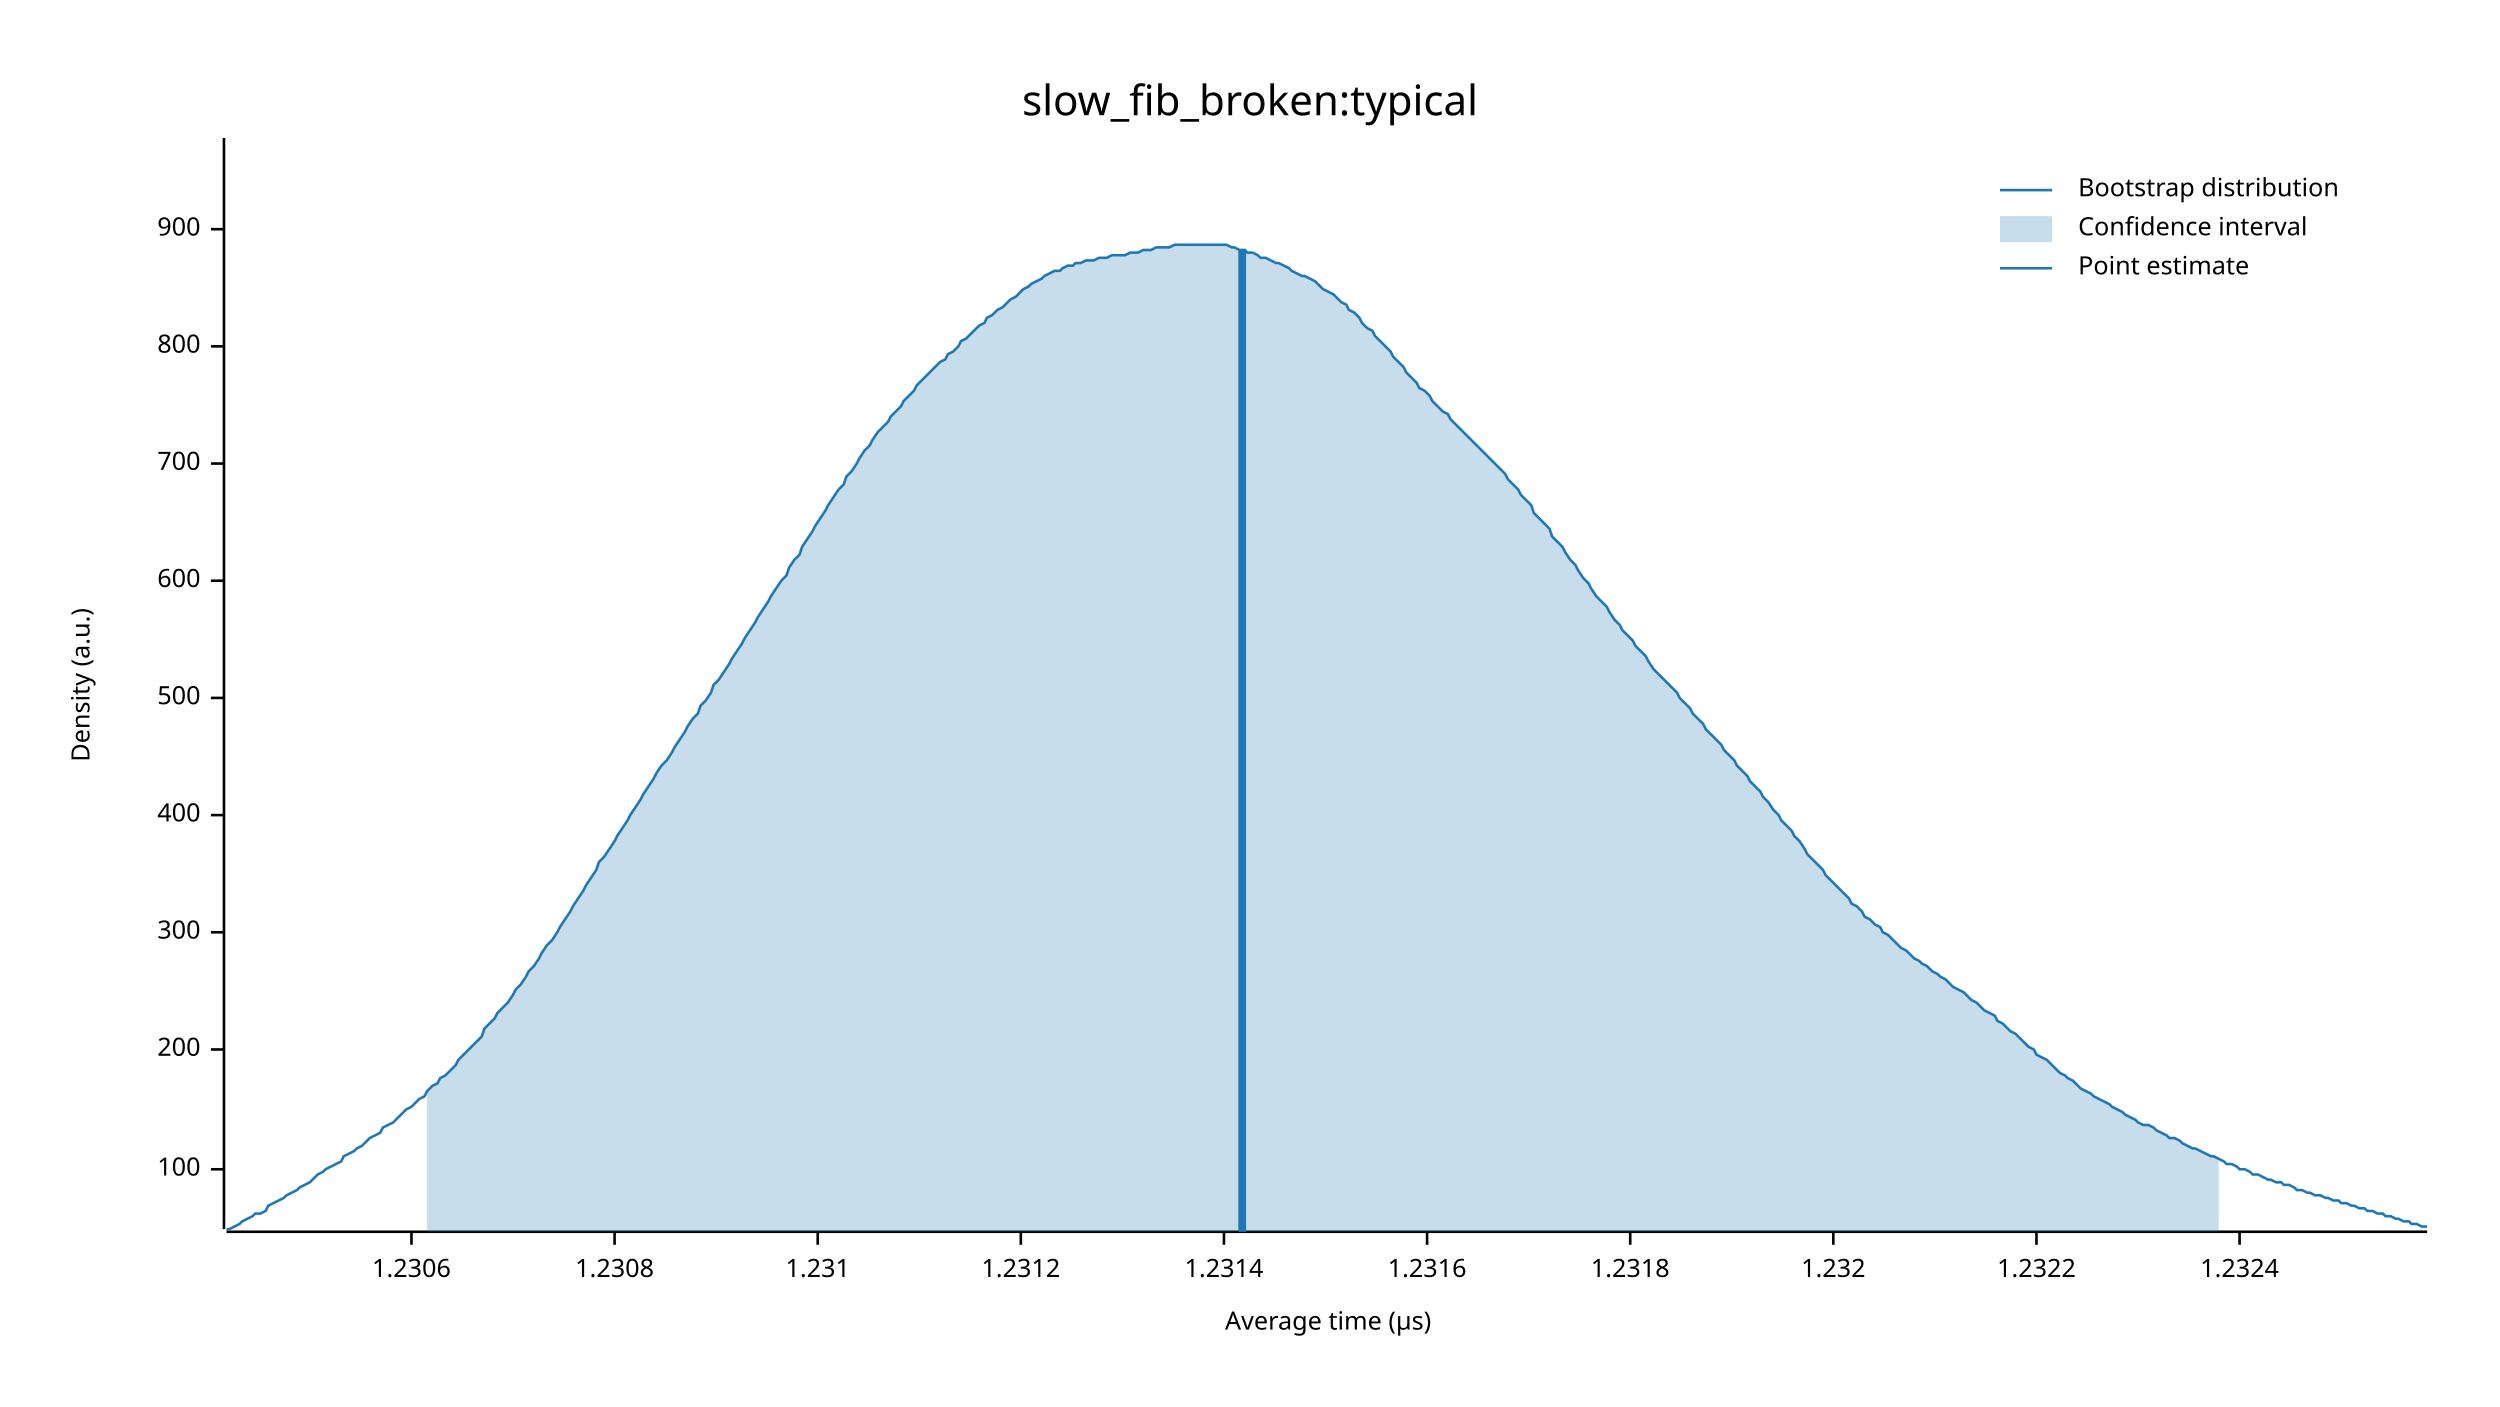
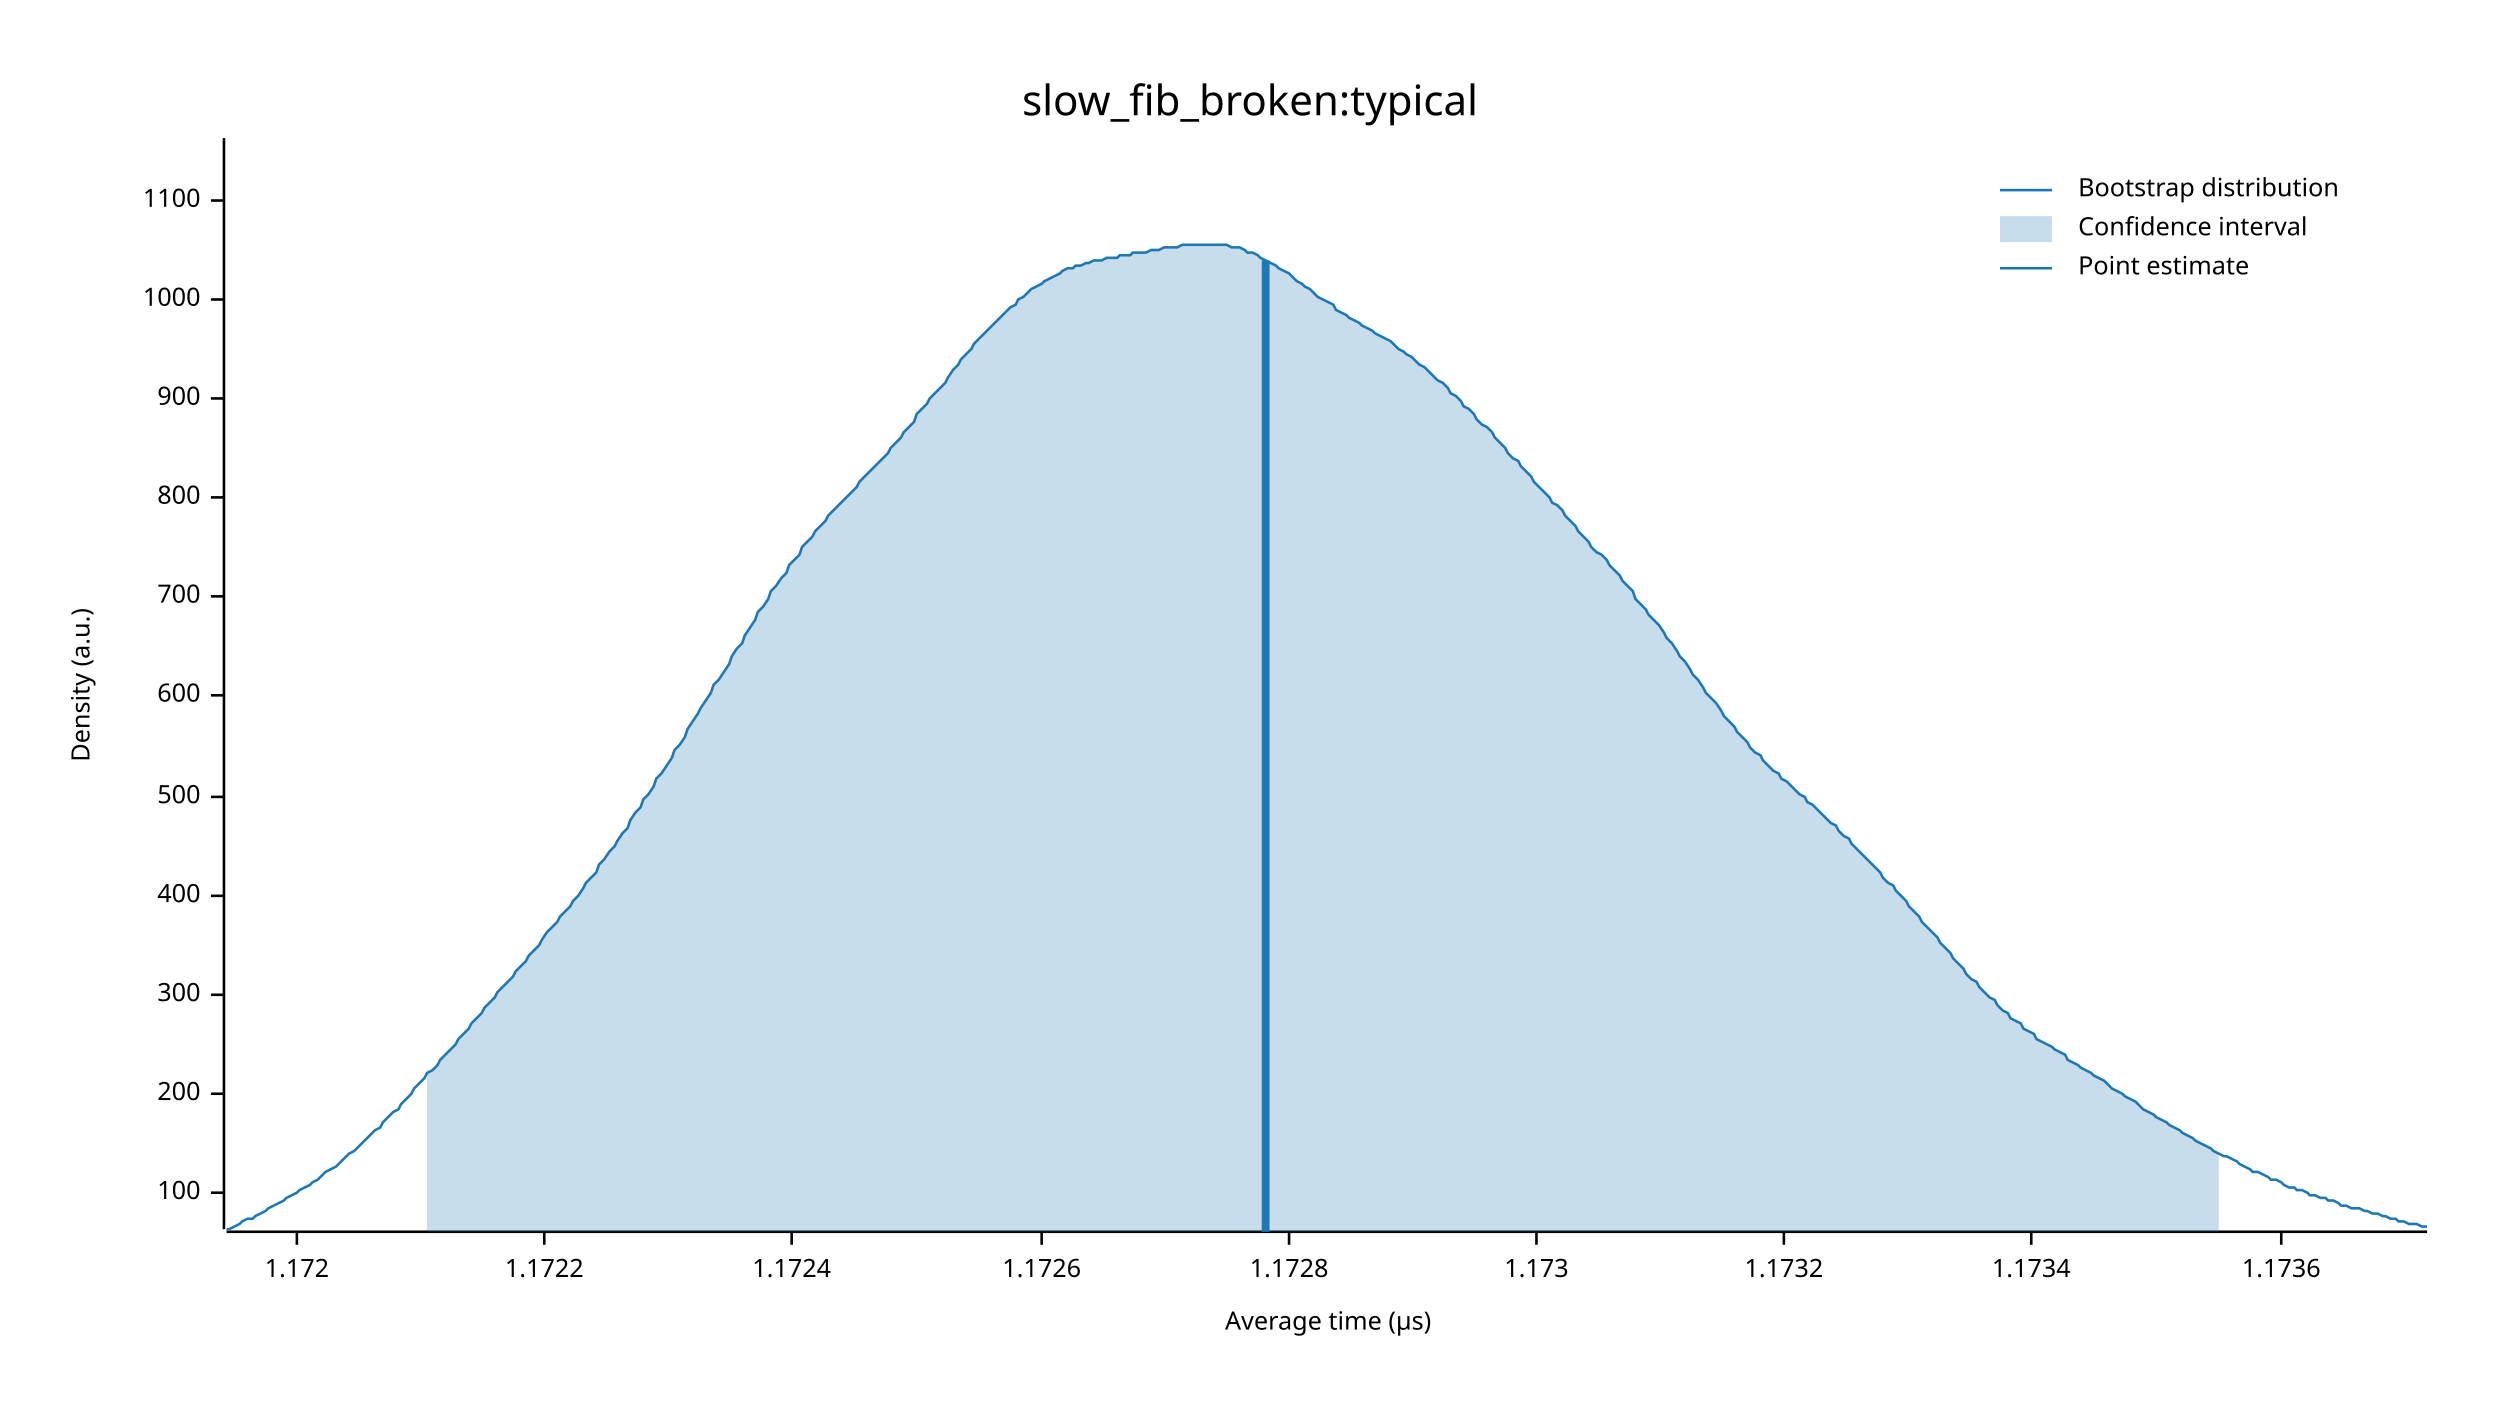
<svg xmlns="http://www.w3.org/2000/svg" width="960" height="540" viewBox="0 0 960 540">
  <text x="480" y="32" dy="0.76em" text-anchor="middle" font-family="sans-serif" font-size="16.129" opacity="1" fill="#000000">
slow_fib_broken:typical
</text>
  <text x="27" y="263" dy="0.76em" text-anchor="middle" font-family="sans-serif" font-size="9.677" opacity="1" fill="#000000" transform="rotate(270, 27, 263)">
Density (a.u.)
</text>
  <text x="510" y="513" dy="-0.5ex" text-anchor="middle" font-family="sans-serif" font-size="9.677" opacity="1" fill="#000000">
Average time (µs)
</text>
  <polyline fill="none" opacity="1" stroke="#000000" stroke-width="1" points="86,53 86,472 " />
-   <text x="77" y="449" dy="0.5ex" text-anchor="end" font-family="sans-serif" font-size="9.677" opacity="1" fill="#000000">
+   <text x="77" y="458" dy="0.5ex" text-anchor="end" font-family="sans-serif" font-size="9.677" opacity="1" fill="#000000">
100
</text>
-   <polyline fill="none" opacity="1" stroke="#000000" stroke-width="1" points="81,449 86,449 " />
-   <text x="77" y="403" dy="0.5ex" text-anchor="end" font-family="sans-serif" font-size="9.677" opacity="1" fill="#000000">
+   <polyline fill="none" opacity="1" stroke="#000000" stroke-width="1" points="81,458 86,458 " />
+   <text x="77" y="420" dy="0.5ex" text-anchor="end" font-family="sans-serif" font-size="9.677" opacity="1" fill="#000000">
200
</text>
-   <polyline fill="none" opacity="1" stroke="#000000" stroke-width="1" points="81,403 86,403 " />
-   <text x="77" y="358" dy="0.5ex" text-anchor="end" font-family="sans-serif" font-size="9.677" opacity="1" fill="#000000">
+   <polyline fill="none" opacity="1" stroke="#000000" stroke-width="1" points="81,420 86,420 " />
+   <text x="77" y="382" dy="0.5ex" text-anchor="end" font-family="sans-serif" font-size="9.677" opacity="1" fill="#000000">
300
</text>
-   <polyline fill="none" opacity="1" stroke="#000000" stroke-width="1" points="81,358 86,358 " />
-   <text x="77" y="313" dy="0.5ex" text-anchor="end" font-family="sans-serif" font-size="9.677" opacity="1" fill="#000000">
+   <polyline fill="none" opacity="1" stroke="#000000" stroke-width="1" points="81,382 86,382 " />
+   <text x="77" y="344" dy="0.5ex" text-anchor="end" font-family="sans-serif" font-size="9.677" opacity="1" fill="#000000">
400
</text>
-   <polyline fill="none" opacity="1" stroke="#000000" stroke-width="1" points="81,313 86,313 " />
-   <text x="77" y="268" dy="0.5ex" text-anchor="end" font-family="sans-serif" font-size="9.677" opacity="1" fill="#000000">
+   <polyline fill="none" opacity="1" stroke="#000000" stroke-width="1" points="81,344 86,344 " />
+   <text x="77" y="306" dy="0.5ex" text-anchor="end" font-family="sans-serif" font-size="9.677" opacity="1" fill="#000000">
500
</text>
-   <polyline fill="none" opacity="1" stroke="#000000" stroke-width="1" points="81,268 86,268 " />
-   <text x="77" y="223" dy="0.5ex" text-anchor="end" font-family="sans-serif" font-size="9.677" opacity="1" fill="#000000">
+   <polyline fill="none" opacity="1" stroke="#000000" stroke-width="1" points="81,306 86,306 " />
+   <text x="77" y="267" dy="0.5ex" text-anchor="end" font-family="sans-serif" font-size="9.677" opacity="1" fill="#000000">
600
</text>
-   <polyline fill="none" opacity="1" stroke="#000000" stroke-width="1" points="81,223 86,223 " />
-   <text x="77" y="178" dy="0.5ex" text-anchor="end" font-family="sans-serif" font-size="9.677" opacity="1" fill="#000000">
+   <polyline fill="none" opacity="1" stroke="#000000" stroke-width="1" points="81,267 86,267 " />
+   <text x="77" y="229" dy="0.5ex" text-anchor="end" font-family="sans-serif" font-size="9.677" opacity="1" fill="#000000">
700
</text>
-   <polyline fill="none" opacity="1" stroke="#000000" stroke-width="1" points="81,178 86,178 " />
-   <text x="77" y="133" dy="0.5ex" text-anchor="end" font-family="sans-serif" font-size="9.677" opacity="1" fill="#000000">
+   <polyline fill="none" opacity="1" stroke="#000000" stroke-width="1" points="81,229 86,229 " />
+   <text x="77" y="191" dy="0.5ex" text-anchor="end" font-family="sans-serif" font-size="9.677" opacity="1" fill="#000000">
800
</text>
-   <polyline fill="none" opacity="1" stroke="#000000" stroke-width="1" points="81,133 86,133 " />
-   <text x="77" y="88" dy="0.5ex" text-anchor="end" font-family="sans-serif" font-size="9.677" opacity="1" fill="#000000">
+   <polyline fill="none" opacity="1" stroke="#000000" stroke-width="1" points="81,191 86,191 " />
+   <text x="77" y="153" dy="0.5ex" text-anchor="end" font-family="sans-serif" font-size="9.677" opacity="1" fill="#000000">
900
</text>
-   <polyline fill="none" opacity="1" stroke="#000000" stroke-width="1" points="81,88 86,88 " />
+   <polyline fill="none" opacity="1" stroke="#000000" stroke-width="1" points="81,153 86,153 " />
+   <text x="77" y="115" dy="0.5ex" text-anchor="end" font-family="sans-serif" font-size="9.677" opacity="1" fill="#000000">
+ 1000
+ </text>
+   <polyline fill="none" opacity="1" stroke="#000000" stroke-width="1" points="81,115 86,115 " />
+   <text x="77" y="77" dy="0.5ex" text-anchor="end" font-family="sans-serif" font-size="9.677" opacity="1" fill="#000000">
+ 1100
+ </text>
+   <polyline fill="none" opacity="1" stroke="#000000" stroke-width="1" points="81,77 86,77 " />
  <polyline fill="none" opacity="1" stroke="#000000" stroke-width="1" points="87,473 932,473 " />
-   <text x="158" y="483" dy="0.76em" text-anchor="middle" font-family="sans-serif" font-size="9.677" opacity="1" fill="#000000">
- 1.2306
+   <text x="114" y="483" dy="0.76em" text-anchor="middle" font-family="sans-serif" font-size="9.677" opacity="1" fill="#000000">
+ 1.172
</text>
-   <polyline fill="none" opacity="1" stroke="#000000" stroke-width="1" points="158,473 158,478 " />
-   <text x="236" y="483" dy="0.76em" text-anchor="middle" font-family="sans-serif" font-size="9.677" opacity="1" fill="#000000">
- 1.2308
+   <polyline fill="none" opacity="1" stroke="#000000" stroke-width="1" points="114,473 114,478 " />
+   <text x="209" y="483" dy="0.76em" text-anchor="middle" font-family="sans-serif" font-size="9.677" opacity="1" fill="#000000">
+ 1.1722
</text>
-   <polyline fill="none" opacity="1" stroke="#000000" stroke-width="1" points="236,473 236,478 " />
-   <text x="314" y="483" dy="0.76em" text-anchor="middle" font-family="sans-serif" font-size="9.677" opacity="1" fill="#000000">
- 1.231
+   <polyline fill="none" opacity="1" stroke="#000000" stroke-width="1" points="209,473 209,478 " />
+   <text x="304" y="483" dy="0.76em" text-anchor="middle" font-family="sans-serif" font-size="9.677" opacity="1" fill="#000000">
+ 1.1724
</text>
-   <polyline fill="none" opacity="1" stroke="#000000" stroke-width="1" points="314,473 314,478 " />
-   <text x="392" y="483" dy="0.76em" text-anchor="middle" font-family="sans-serif" font-size="9.677" opacity="1" fill="#000000">
- 1.2312
+   <polyline fill="none" opacity="1" stroke="#000000" stroke-width="1" points="304,473 304,478 " />
+   <text x="400" y="483" dy="0.76em" text-anchor="middle" font-family="sans-serif" font-size="9.677" opacity="1" fill="#000000">
+ 1.1726
</text>
-   <polyline fill="none" opacity="1" stroke="#000000" stroke-width="1" points="392,473 392,478 " />
-   <text x="470" y="483" dy="0.76em" text-anchor="middle" font-family="sans-serif" font-size="9.677" opacity="1" fill="#000000">
- 1.2314
+   <polyline fill="none" opacity="1" stroke="#000000" stroke-width="1" points="400,473 400,478 " />
+   <text x="495" y="483" dy="0.76em" text-anchor="middle" font-family="sans-serif" font-size="9.677" opacity="1" fill="#000000">
+ 1.1728
</text>
-   <polyline fill="none" opacity="1" stroke="#000000" stroke-width="1" points="470,473 470,478 " />
-   <text x="548" y="483" dy="0.76em" text-anchor="middle" font-family="sans-serif" font-size="9.677" opacity="1" fill="#000000">
- 1.2316
+   <polyline fill="none" opacity="1" stroke="#000000" stroke-width="1" points="495,473 495,478 " />
+   <text x="590" y="483" dy="0.76em" text-anchor="middle" font-family="sans-serif" font-size="9.677" opacity="1" fill="#000000">
+ 1.173
</text>
-   <polyline fill="none" opacity="1" stroke="#000000" stroke-width="1" points="548,473 548,478 " />
-   <text x="626" y="483" dy="0.76em" text-anchor="middle" font-family="sans-serif" font-size="9.677" opacity="1" fill="#000000">
- 1.2318
+   <polyline fill="none" opacity="1" stroke="#000000" stroke-width="1" points="590,473 590,478 " />
+   <text x="685" y="483" dy="0.76em" text-anchor="middle" font-family="sans-serif" font-size="9.677" opacity="1" fill="#000000">
+ 1.1732
</text>
-   <polyline fill="none" opacity="1" stroke="#000000" stroke-width="1" points="626,473 626,478 " />
-   <text x="704" y="483" dy="0.76em" text-anchor="middle" font-family="sans-serif" font-size="9.677" opacity="1" fill="#000000">
- 1.232
+   <polyline fill="none" opacity="1" stroke="#000000" stroke-width="1" points="685,473 685,478 " />
+   <text x="780" y="483" dy="0.76em" text-anchor="middle" font-family="sans-serif" font-size="9.677" opacity="1" fill="#000000">
+ 1.1734
</text>
-   <polyline fill="none" opacity="1" stroke="#000000" stroke-width="1" points="704,473 704,478 " />
-   <text x="782" y="483" dy="0.76em" text-anchor="middle" font-family="sans-serif" font-size="9.677" opacity="1" fill="#000000">
- 1.2322
+   <polyline fill="none" opacity="1" stroke="#000000" stroke-width="1" points="780,473 780,478 " />
+   <text x="876" y="483" dy="0.76em" text-anchor="middle" font-family="sans-serif" font-size="9.677" opacity="1" fill="#000000">
+ 1.1736
</text>
-   <polyline fill="none" opacity="1" stroke="#000000" stroke-width="1" points="782,473 782,478 " />
-   <text x="860" y="483" dy="0.76em" text-anchor="middle" font-family="sans-serif" font-size="9.677" opacity="1" fill="#000000">
- 1.2324
- </text>
-   <polyline fill="none" opacity="1" stroke="#000000" stroke-width="1" points="860,473 860,478 " />
-   <polyline fill="none" opacity="1" stroke="#1F78B4" stroke-width="1" points="87,472 88,472 90,471 92,470 93,469 95,468 97,467 98,466 100,466 102,465 103,463 105,462 107,461 109,460 110,459 112,458 114,457 115,456 117,455 119,454 120,453 122,451 124,450 125,449 127,448 129,447 131,446 132,444 134,443 136,442 137,441 139,440 141,438 142,437 144,436 146,435 147,433 149,432 151,431 153,429 154,428 156,426 158,425 159,424 161,422 163,421 164,419 166,417 168,416 169,414 171,413 173,411 175,409 176,407 178,405 180,403 181,402 183,400 185,398 186,395 188,393 190,391 191,389 193,387 195,385 197,382 198,380 200,378 202,375 203,373 205,371 207,368 208,366 210,363 212,361 214,358 215,356 217,353 219,350 220,348 222,345 224,342 225,340 227,337 229,334 230,331 232,329 234,326 236,323 237,321 239,318 241,315 242,313 244,310 246,307 247,305 249,302 251,299 252,297 254,294 256,292 258,289 259,287 261,284 263,281 264,279 266,276 268,274 269,271 271,269 273,266 274,263 276,261 278,258 280,255 281,253 283,250 285,247 286,245 288,242 290,239 291,237 293,234 295,231 296,229 298,226 300,223 302,221 303,218 305,215 307,213 308,210 310,207 312,204 313,202 315,199 317,196 318,194 320,191 322,188 324,186 325,183 327,181 329,178 330,176 332,173 334,171 335,169 337,166 339,164 341,162 342,160 344,158 346,156 347,154 349,152 351,150 352,148 354,146 356,144 357,143 359,141 361,139 363,138 364,136 366,135 368,133 369,131 371,130 373,128 374,127 376,125 378,124 379,122 381,121 383,119 385,118 386,117 388,115 390,114 391,113 393,111 395,110 396,109 398,108 400,107 401,106 403,105 405,104 407,104 408,103 410,102 412,102 413,101 415,101 417,100 418,100 420,100 422,99 423,99 425,99 427,98 429,98 430,98 432,98 434,97 435,97 437,97 439,96 440,96 442,96 444,95 445,95 447,95 449,95 451,94 452,94 454,94 456,94 457,94 459,94 461,94 462,94 464,94 466,94 468,94 469,94 471,94 473,95 474,95 476,96 478,96 479,97 481,97 483,98 484,99 486,99 488,100 490,101 491,101 493,102 495,103 496,104 498,105 500,106 501,106 503,107 505,108 506,109 508,111 510,112 512,113 513,114 515,116 517,117 518,119 520,120 522,122 523,124 525,126 527,127 528,129 530,131 532,133 534,135 535,137 537,139 539,141 540,143 542,145 544,147 545,149 547,150 549,152 550,154 552,156 554,158 556,159 557,161 559,163 561,165 562,166 564,168 566,170 567,171 569,173 571,175 573,177 574,178 576,180 578,182 579,184 581,186 583,188 584,190 586,192 588,194 589,197 591,199 593,201 595,203 596,206 598,208 600,210 601,212 603,215 605,217 606,219 608,222 610,224 611,226 613,229 615,231 617,233 618,235 620,238 622,240 623,242 625,244 627,246 628,248 630,250 632,252 633,254 635,257 637,259 639,261 640,262 642,264 644,266 645,268 647,270 649,272 650,274 652,276 654,278 655,280 657,282 659,284 661,286 662,288 664,290 666,292 667,294 669,296 671,298 672,300 674,302 676,304 677,306 679,308 681,311 683,313 684,315 686,317 688,319 689,321 691,323 693,326 694,328 696,330 698,332 700,334 701,336 703,338 705,340 706,341 708,343 710,345 711,347 713,348 715,350 716,352 718,353 720,355 722,356 723,358 725,359 727,361 728,362 730,364 732,365 733,366 735,368 737,369 738,370 740,371 742,373 744,374 745,375 747,376 749,378 750,379 752,380 754,381 755,382 757,384 759,385 760,386 762,388 764,389 766,390 767,392 769,393 771,395 772,396 774,397 776,399 777,400 779,402 781,403 782,405 784,406 786,407 788,409 789,410 791,412 793,413 794,414 796,415 798,417 799,418 801,419 803,420 804,421 806,422 808,423 810,424 811,425 813,426 815,427 816,428 818,429 820,430 821,431 823,432 825,432 827,433 828,434 830,435 832,436 833,437 835,437 837,438 838,439 840,440 842,441 843,441 845,442 847,443 849,444 850,444 852,445 854,446 855,447 857,447 859,448 860,449 862,449 864,450 865,451 867,451 869,452 871,453 872,453 874,454 876,454 877,455 879,455 881,456 882,457 884,457 886,458 887,458 889,459 891,459 893,460 894,460 896,461 898,461 899,462 901,462 903,463 904,463 906,464 908,464 909,465 911,465 913,466 915,466 916,467 918,467 920,468 921,468 923,469 925,469 926,470 928,470 930,471 932,471 " />
-   <polygon opacity="0.25" fill="#1F78B4" points="164,419 166,417 168,416 169,414 171,413 173,411 175,409 176,407 178,405 180,403 181,402 183,400 185,398 186,395 188,393 190,391 191,389 193,387 195,385 197,382 198,380 200,378 202,375 203,373 205,371 207,368 208,366 210,363 212,361 214,358 215,356 217,353 219,350 220,348 222,345 224,342 225,340 227,337 229,334 230,331 232,329 234,326 236,323 237,321 239,318 241,315 242,313 244,310 246,307 247,305 249,302 251,299 252,297 254,294 256,292 258,289 259,287 261,284 263,281 264,279 266,276 268,274 269,271 271,269 273,266 274,263 276,261 278,258 280,255 281,253 283,250 285,247 286,245 288,242 290,239 291,237 293,234 295,231 296,229 298,226 300,223 302,221 303,218 305,215 307,213 308,210 310,207 312,204 313,202 315,199 317,196 318,194 320,191 322,188 324,186 325,183 327,181 329,178 330,176 332,173 334,171 335,169 337,166 339,164 341,162 342,160 344,158 346,156 347,154 349,152 351,150 352,148 354,146 356,144 357,143 359,141 361,139 363,138 364,136 366,135 368,133 369,131 371,130 373,128 374,127 376,125 378,124 379,122 381,121 383,119 385,118 386,117 388,115 390,114 391,113 393,111 395,110 396,109 398,108 400,107 401,106 403,105 405,104 407,104 408,103 410,102 412,102 413,101 415,101 417,100 418,100 420,100 422,99 423,99 425,99 427,98 429,98 430,98 432,98 434,97 435,97 437,97 439,96 440,96 442,96 444,95 445,95 447,95 449,95 451,94 452,94 454,94 456,94 457,94 459,94 461,94 462,94 464,94 466,94 468,94 469,94 471,94 473,95 474,95 476,96 478,96 479,97 481,97 483,98 484,99 486,99 488,100 490,101 491,101 493,102 495,103 496,104 498,105 500,106 501,106 503,107 505,108 506,109 508,111 510,112 512,113 513,114 515,116 517,117 518,119 520,120 522,122 523,124 525,126 527,127 528,129 530,131 532,133 534,135 535,137 537,139 539,141 540,143 542,145 544,147 545,149 547,150 549,152 550,154 552,156 554,158 556,159 557,161 559,163 561,165 562,166 564,168 566,170 567,171 569,173 571,175 573,177 574,178 576,180 578,182 579,184 581,186 583,188 584,190 586,192 588,194 589,197 591,199 593,201 595,203 596,206 598,208 600,210 601,212 603,215 605,217 606,219 608,222 610,224 611,226 613,229 615,231 617,233 618,235 620,238 622,240 623,242 625,244 627,246 628,248 630,250 632,252 633,254 635,257 637,259 639,261 640,262 642,264 644,266 645,268 647,270 649,272 650,274 652,276 654,278 655,280 657,282 659,284 661,286 662,288 664,290 666,292 667,294 669,296 671,298 672,300 674,302 676,304 677,306 679,308 681,311 683,313 684,315 686,317 688,319 689,321 691,323 693,326 694,328 696,330 698,332 700,334 701,336 703,338 705,340 706,341 708,343 710,345 711,347 713,348 715,350 716,352 718,353 720,355 722,356 723,358 725,359 727,361 728,362 730,364 732,365 733,366 735,368 737,369 738,370 740,371 742,373 744,374 745,375 747,376 749,378 750,379 752,380 754,381 755,382 757,384 759,385 760,386 762,388 764,389 766,390 767,392 769,393 771,395 772,396 774,397 776,399 777,400 779,402 781,403 782,405 784,406 786,407 788,409 789,410 791,412 793,413 794,414 796,415 798,417 799,418 801,419 803,420 804,421 806,422 808,423 810,424 811,425 813,426 815,427 816,428 818,429 820,430 821,431 823,432 825,432 827,433 828,434 830,435 832,436 833,437 835,437 837,438 838,439 840,440 842,441 843,441 845,442 847,443 849,444 850,444 852,445 852,473 164,473 " />
-   <polyline fill="none" opacity="1" stroke="#1F78B4" stroke-width="3" points="477,473 477,96 " />
+   <polyline fill="none" opacity="1" stroke="#000000" stroke-width="1" points="876,473 876,478 " />
+   <polyline fill="none" opacity="1" stroke="#1F78B4" stroke-width="1" points="87,472 88,472 90,471 92,470 93,469 95,468 97,468 98,467 100,466 102,465 103,464 105,463 107,462 109,461 110,460 112,459 114,458 115,457 117,456 119,455 120,454 122,453 124,451 125,450 127,449 129,448 131,446 132,445 134,443 136,442 137,441 139,439 141,437 142,436 144,434 146,433 147,431 149,429 151,427 153,426 154,424 156,422 158,420 159,418 161,416 163,414 164,412 166,411 168,409 169,407 171,405 173,403 175,401 176,399 178,397 180,395 181,393 183,391 185,389 186,387 188,385 190,383 191,381 193,379 195,377 197,375 198,373 200,371 202,369 203,367 205,365 207,363 208,361 210,358 212,356 214,354 215,352 217,350 219,348 220,346 222,344 224,341 225,339 227,337 229,335 230,332 232,330 234,327 236,325 237,323 239,320 241,318 242,315 244,312 246,310 247,307 249,305 251,302 252,299 254,297 256,294 258,291 259,288 261,286 263,283 264,280 266,277 268,274 269,272 271,269 273,266 274,263 276,261 278,258 280,255 281,252 283,249 285,247 286,244 288,241 290,238 291,235 293,233 295,230 296,227 298,225 300,222 302,220 303,217 305,215 307,213 308,210 310,208 312,206 313,204 315,202 317,200 318,198 320,196 322,194 324,192 325,191 327,189 329,187 330,185 332,183 334,181 335,180 337,178 339,176 341,174 342,172 344,170 346,168 347,166 349,164 351,162 352,159 354,157 356,155 357,153 359,151 361,149 363,147 364,145 366,142 368,140 369,138 371,136 373,134 374,132 376,130 378,128 379,127 381,125 383,123 385,121 386,120 388,118 390,117 391,115 393,114 395,112 396,111 398,110 400,109 401,108 403,107 405,106 407,105 408,104 410,103 412,103 413,102 415,102 417,101 418,101 420,100 422,100 423,100 425,99 427,99 429,99 430,98 432,98 434,98 435,97 437,97 439,97 440,97 442,96 444,96 445,96 447,95 449,95 451,95 452,95 454,94 456,94 457,94 459,94 461,94 462,94 464,94 466,94 468,94 469,94 471,94 473,95 474,95 476,95 478,96 479,97 481,97 483,98 484,99 486,100 488,101 490,102 491,103 493,104 495,105 496,106 498,108 500,109 501,110 503,111 505,113 506,114 508,115 510,116 512,117 513,119 515,120 517,121 518,122 520,123 522,124 523,125 525,126 527,127 528,128 530,129 532,130 534,131 535,132 537,134 539,135 540,136 542,137 544,139 545,140 547,141 549,143 550,144 552,146 554,147 556,149 557,151 559,152 561,154 562,156 564,157 566,159 567,161 569,163 571,164 573,166 574,168 576,170 578,172 579,174 581,176 583,177 584,179 586,181 588,183 589,185 591,187 593,189 595,191 596,193 598,194 600,196 601,198 603,200 605,202 606,204 608,206 610,208 611,210 613,212 615,213 617,215 618,217 620,219 622,221 623,223 625,225 627,227 628,230 630,232 632,234 633,236 635,238 637,240 639,243 640,245 642,247 644,250 645,252 647,254 649,257 650,259 652,261 654,264 655,266 657,268 659,270 661,273 662,275 664,277 666,279 667,281 669,283 671,285 672,287 674,289 676,290 677,292 679,294 681,296 683,297 684,299 686,300 688,302 689,303 691,305 693,306 694,308 696,309 698,311 700,313 701,314 703,316 705,317 706,319 708,321 710,322 711,324 713,326 715,328 716,329 718,331 720,333 722,335 723,337 725,339 727,340 728,342 730,344 732,346 733,348 735,350 737,352 738,354 740,356 742,358 744,360 745,362 747,364 749,366 750,368 752,370 754,372 755,374 757,376 759,377 760,379 762,381 764,383 766,384 767,386 769,388 771,389 772,391 774,392 776,393 777,395 779,396 781,397 782,399 784,400 786,401 788,402 789,403 791,404 793,405 794,407 796,408 798,409 799,410 801,411 803,412 804,413 806,414 808,415 810,417 811,418 813,419 815,420 816,421 818,422 820,423 821,424 823,426 825,427 827,428 828,429 830,430 832,431 833,432 835,433 837,434 838,435 840,436 842,437 843,438 845,439 847,440 849,441 850,442 852,443 854,444 855,444 857,445 859,446 860,447 862,448 864,449 865,450 867,450 869,451 871,452 872,453 874,453 876,454 877,455 879,456 881,456 882,457 884,457 886,458 887,459 889,459 891,460 893,460 894,461 896,461 898,462 899,463 901,463 903,464 904,464 906,464 908,465 909,465 911,466 913,466 915,467 916,467 918,468 920,468 921,469 923,469 925,470 926,470 928,470 930,471 932,471 " />
+   <polygon opacity="0.25" fill="#1F78B4" points="164,412 166,411 168,409 169,407 171,405 173,403 175,401 176,399 178,397 180,395 181,393 183,391 185,389 186,387 188,385 190,383 191,381 193,379 195,377 197,375 198,373 200,371 202,369 203,367 205,365 207,363 208,361 210,358 212,356 214,354 215,352 217,350 219,348 220,346 222,344 224,341 225,339 227,337 229,335 230,332 232,330 234,327 236,325 237,323 239,320 241,318 242,315 244,312 246,310 247,307 249,305 251,302 252,299 254,297 256,294 258,291 259,288 261,286 263,283 264,280 266,277 268,274 269,272 271,269 273,266 274,263 276,261 278,258 280,255 281,252 283,249 285,247 286,244 288,241 290,238 291,235 293,233 295,230 296,227 298,225 300,222 302,220 303,217 305,215 307,213 308,210 310,208 312,206 313,204 315,202 317,200 318,198 320,196 322,194 324,192 325,191 327,189 329,187 330,185 332,183 334,181 335,180 337,178 339,176 341,174 342,172 344,170 346,168 347,166 349,164 351,162 352,159 354,157 356,155 357,153 359,151 361,149 363,147 364,145 366,142 368,140 369,138 371,136 373,134 374,132 376,130 378,128 379,127 381,125 383,123 385,121 386,120 388,118 390,117 391,115 393,114 395,112 396,111 398,110 400,109 401,108 403,107 405,106 407,105 408,104 410,103 412,103 413,102 415,102 417,101 418,101 420,100 422,100 423,100 425,99 427,99 429,99 430,98 432,98 434,98 435,97 437,97 439,97 440,97 442,96 444,96 445,96 447,95 449,95 451,95 452,95 454,94 456,94 457,94 459,94 461,94 462,94 464,94 466,94 468,94 469,94 471,94 473,95 474,95 476,95 478,96 479,97 481,97 483,98 484,99 486,100 488,101 490,102 491,103 493,104 495,105 496,106 498,108 500,109 501,110 503,111 505,113 506,114 508,115 510,116 512,117 513,119 515,120 517,121 518,122 520,123 522,124 523,125 525,126 527,127 528,128 530,129 532,130 534,131 535,132 537,134 539,135 540,136 542,137 544,139 545,140 547,141 549,143 550,144 552,146 554,147 556,149 557,151 559,152 561,154 562,156 564,157 566,159 567,161 569,163 571,164 573,166 574,168 576,170 578,172 579,174 581,176 583,177 584,179 586,181 588,183 589,185 591,187 593,189 595,191 596,193 598,194 600,196 601,198 603,200 605,202 606,204 608,206 610,208 611,210 613,212 615,213 617,215 618,217 620,219 622,221 623,223 625,225 627,227 628,230 630,232 632,234 633,236 635,238 637,240 639,243 640,245 642,247 644,250 645,252 647,254 649,257 650,259 652,261 654,264 655,266 657,268 659,270 661,273 662,275 664,277 666,279 667,281 669,283 671,285 672,287 674,289 676,290 677,292 679,294 681,296 683,297 684,299 686,300 688,302 689,303 691,305 693,306 694,308 696,309 698,311 700,313 701,314 703,316 705,317 706,319 708,321 710,322 711,324 713,326 715,328 716,329 718,331 720,333 722,335 723,337 725,339 727,340 728,342 730,344 732,346 733,348 735,350 737,352 738,354 740,356 742,358 744,360 745,362 747,364 749,366 750,368 752,370 754,372 755,374 757,376 759,377 760,379 762,381 764,383 766,384 767,386 769,388 771,389 772,391 774,392 776,393 777,395 779,396 781,397 782,399 784,400 786,401 788,402 789,403 791,404 793,405 794,407 796,408 798,409 799,410 801,411 803,412 804,413 806,414 808,415 810,417 811,418 813,419 815,420 816,421 818,422 820,423 821,424 823,426 825,427 827,428 828,429 830,430 832,431 833,432 835,433 837,434 838,435 840,436 842,437 843,438 845,439 847,440 849,441 850,442 852,443 852,473 164,473 " />
+   <polyline fill="none" opacity="1" stroke="#1F78B4" stroke-width="3" points="486,473 486,100 " />
  <text x="798" y="68" dy="0.76em" text-anchor="start" font-family="sans-serif" font-size="9.677" opacity="1" fill="#000000">
Bootstrap distribution
</text>
  <text x="798" y="83" dy="0.76em" text-anchor="start" font-family="sans-serif" font-size="9.677" opacity="1" fill="#000000">
Confidence interval
</text>
  <text x="798" y="98" dy="0.76em" text-anchor="start" font-family="sans-serif" font-size="9.677" opacity="1" fill="#000000">
Point estimate
</text>
  <polyline fill="none" opacity="1" stroke="#1F78B4" stroke-width="1" points="768,73 788,73 " />
  <rect x="768" y="83" width="20" height="10" opacity="0.25" fill="#1F78B4" stroke="none" />
  <polyline fill="none" opacity="1" stroke="#1F78B4" stroke-width="1" points="768,103 788,103 " />
</svg>
